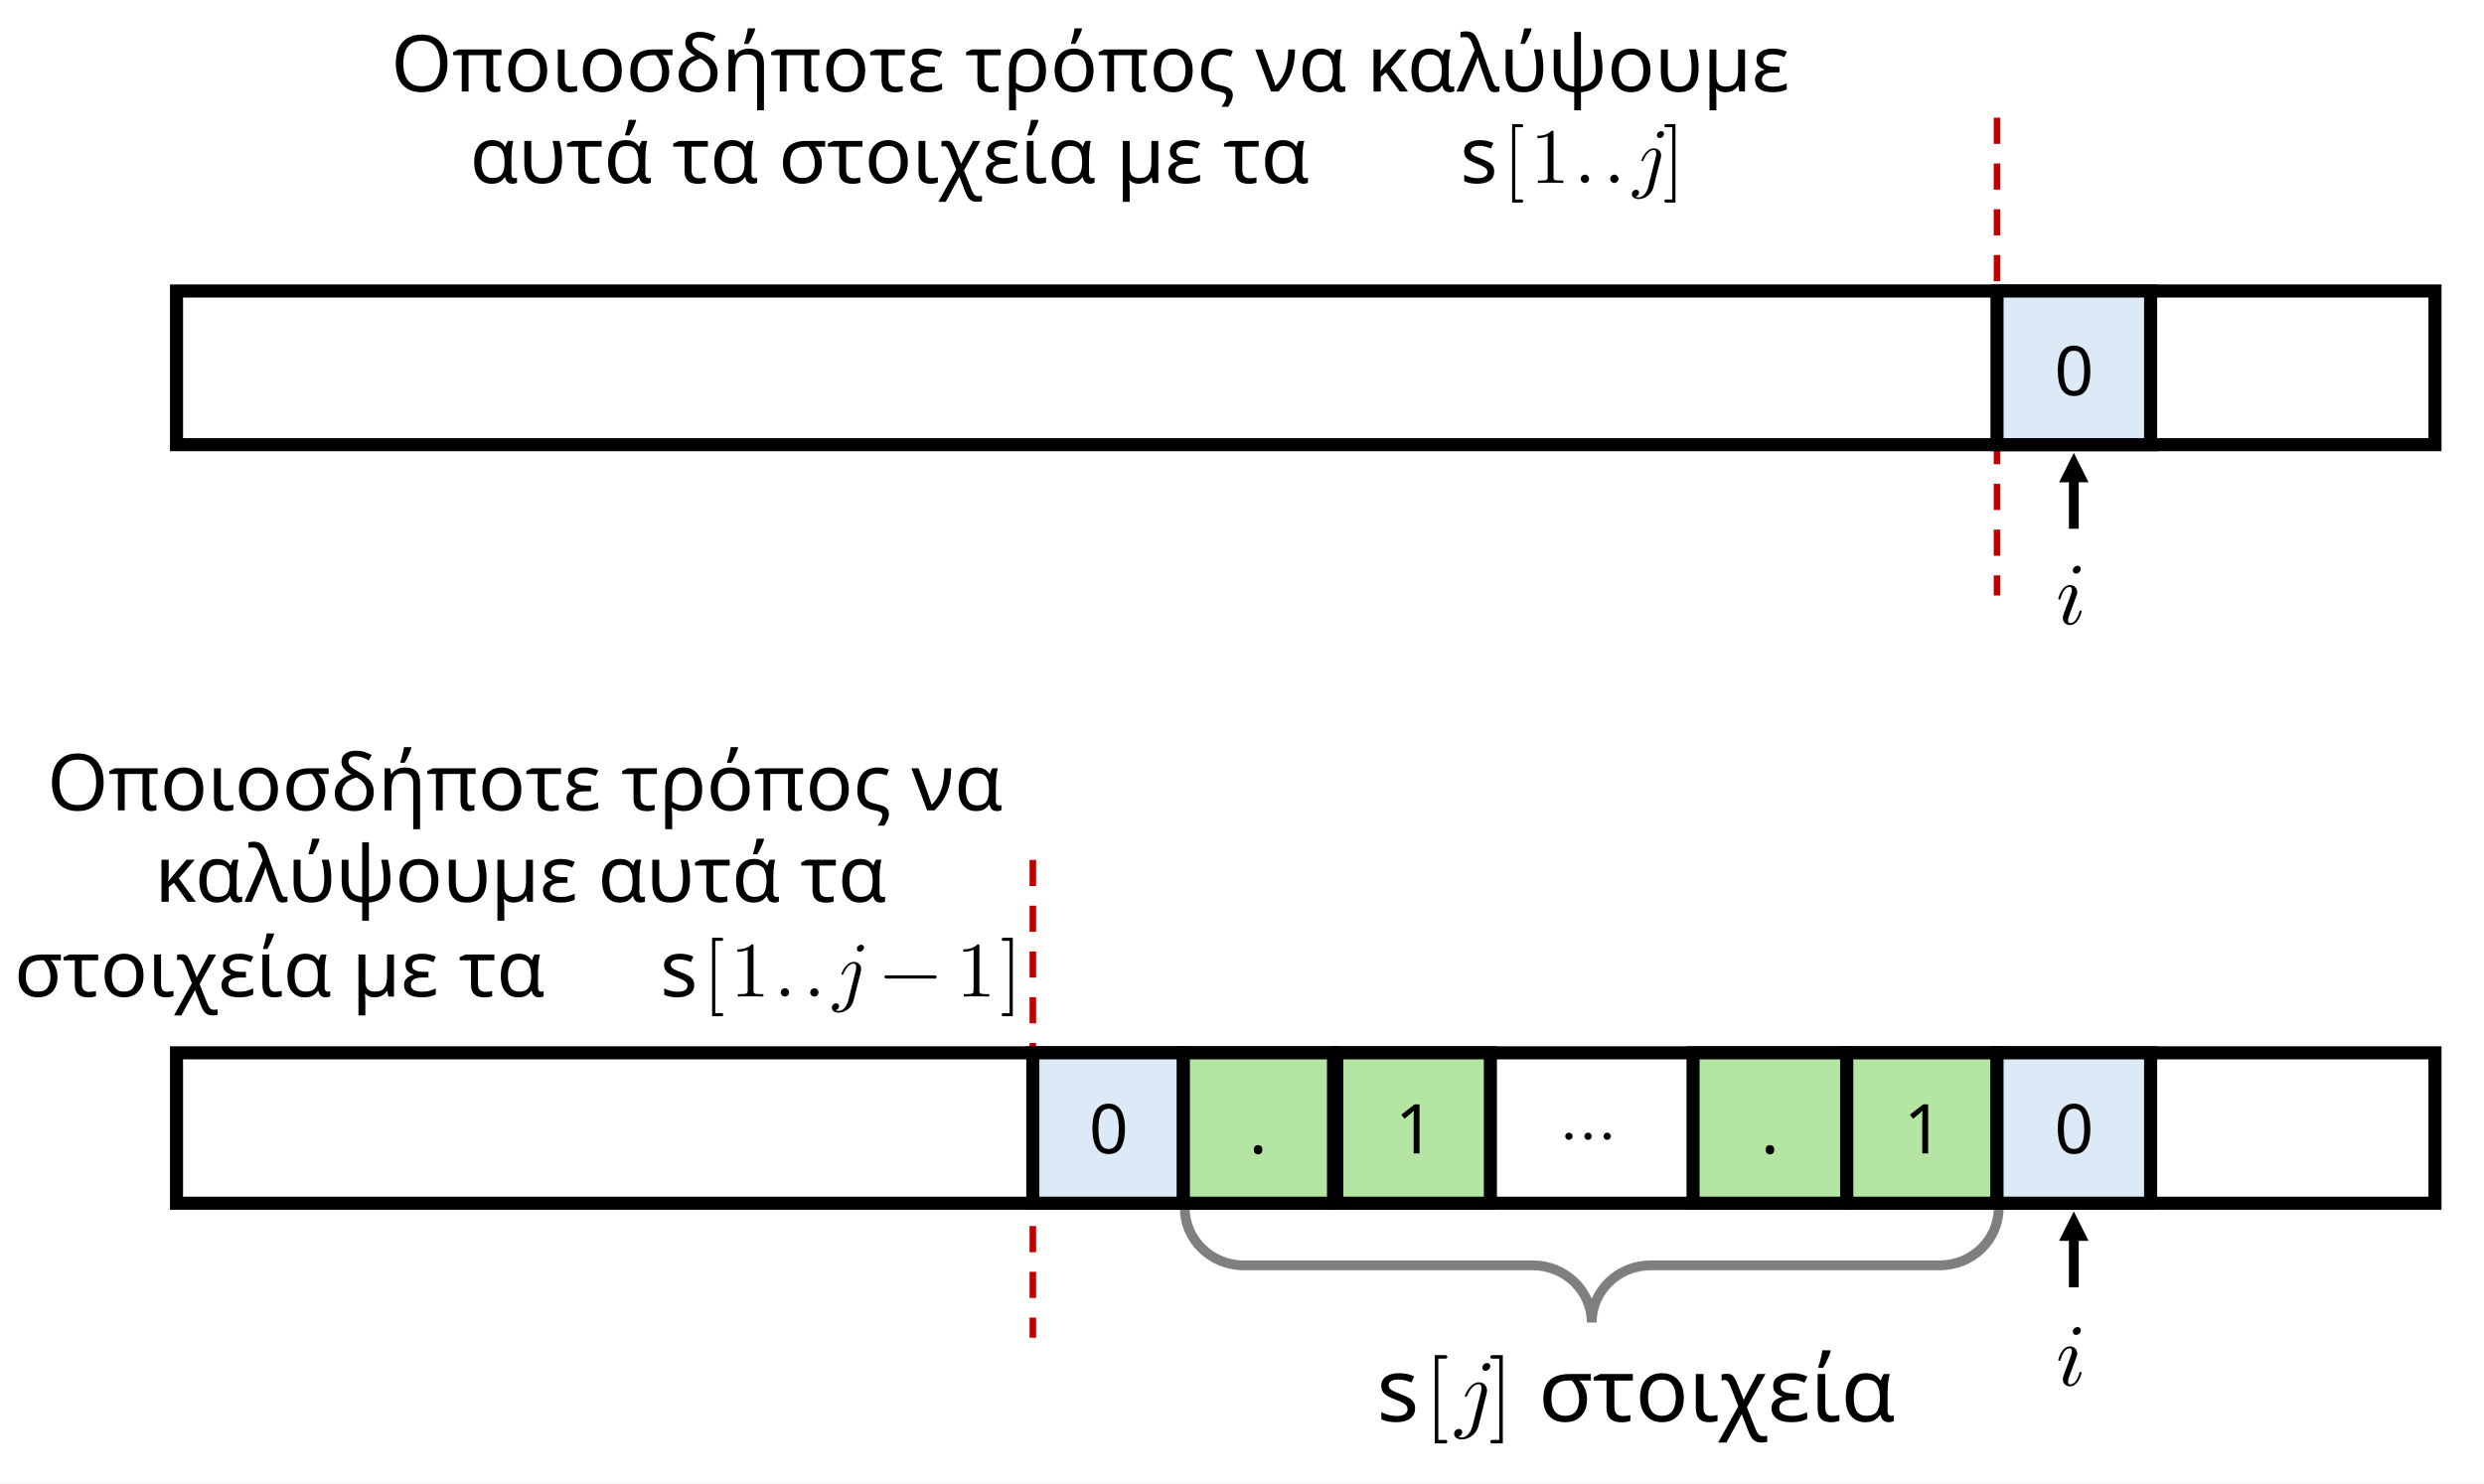
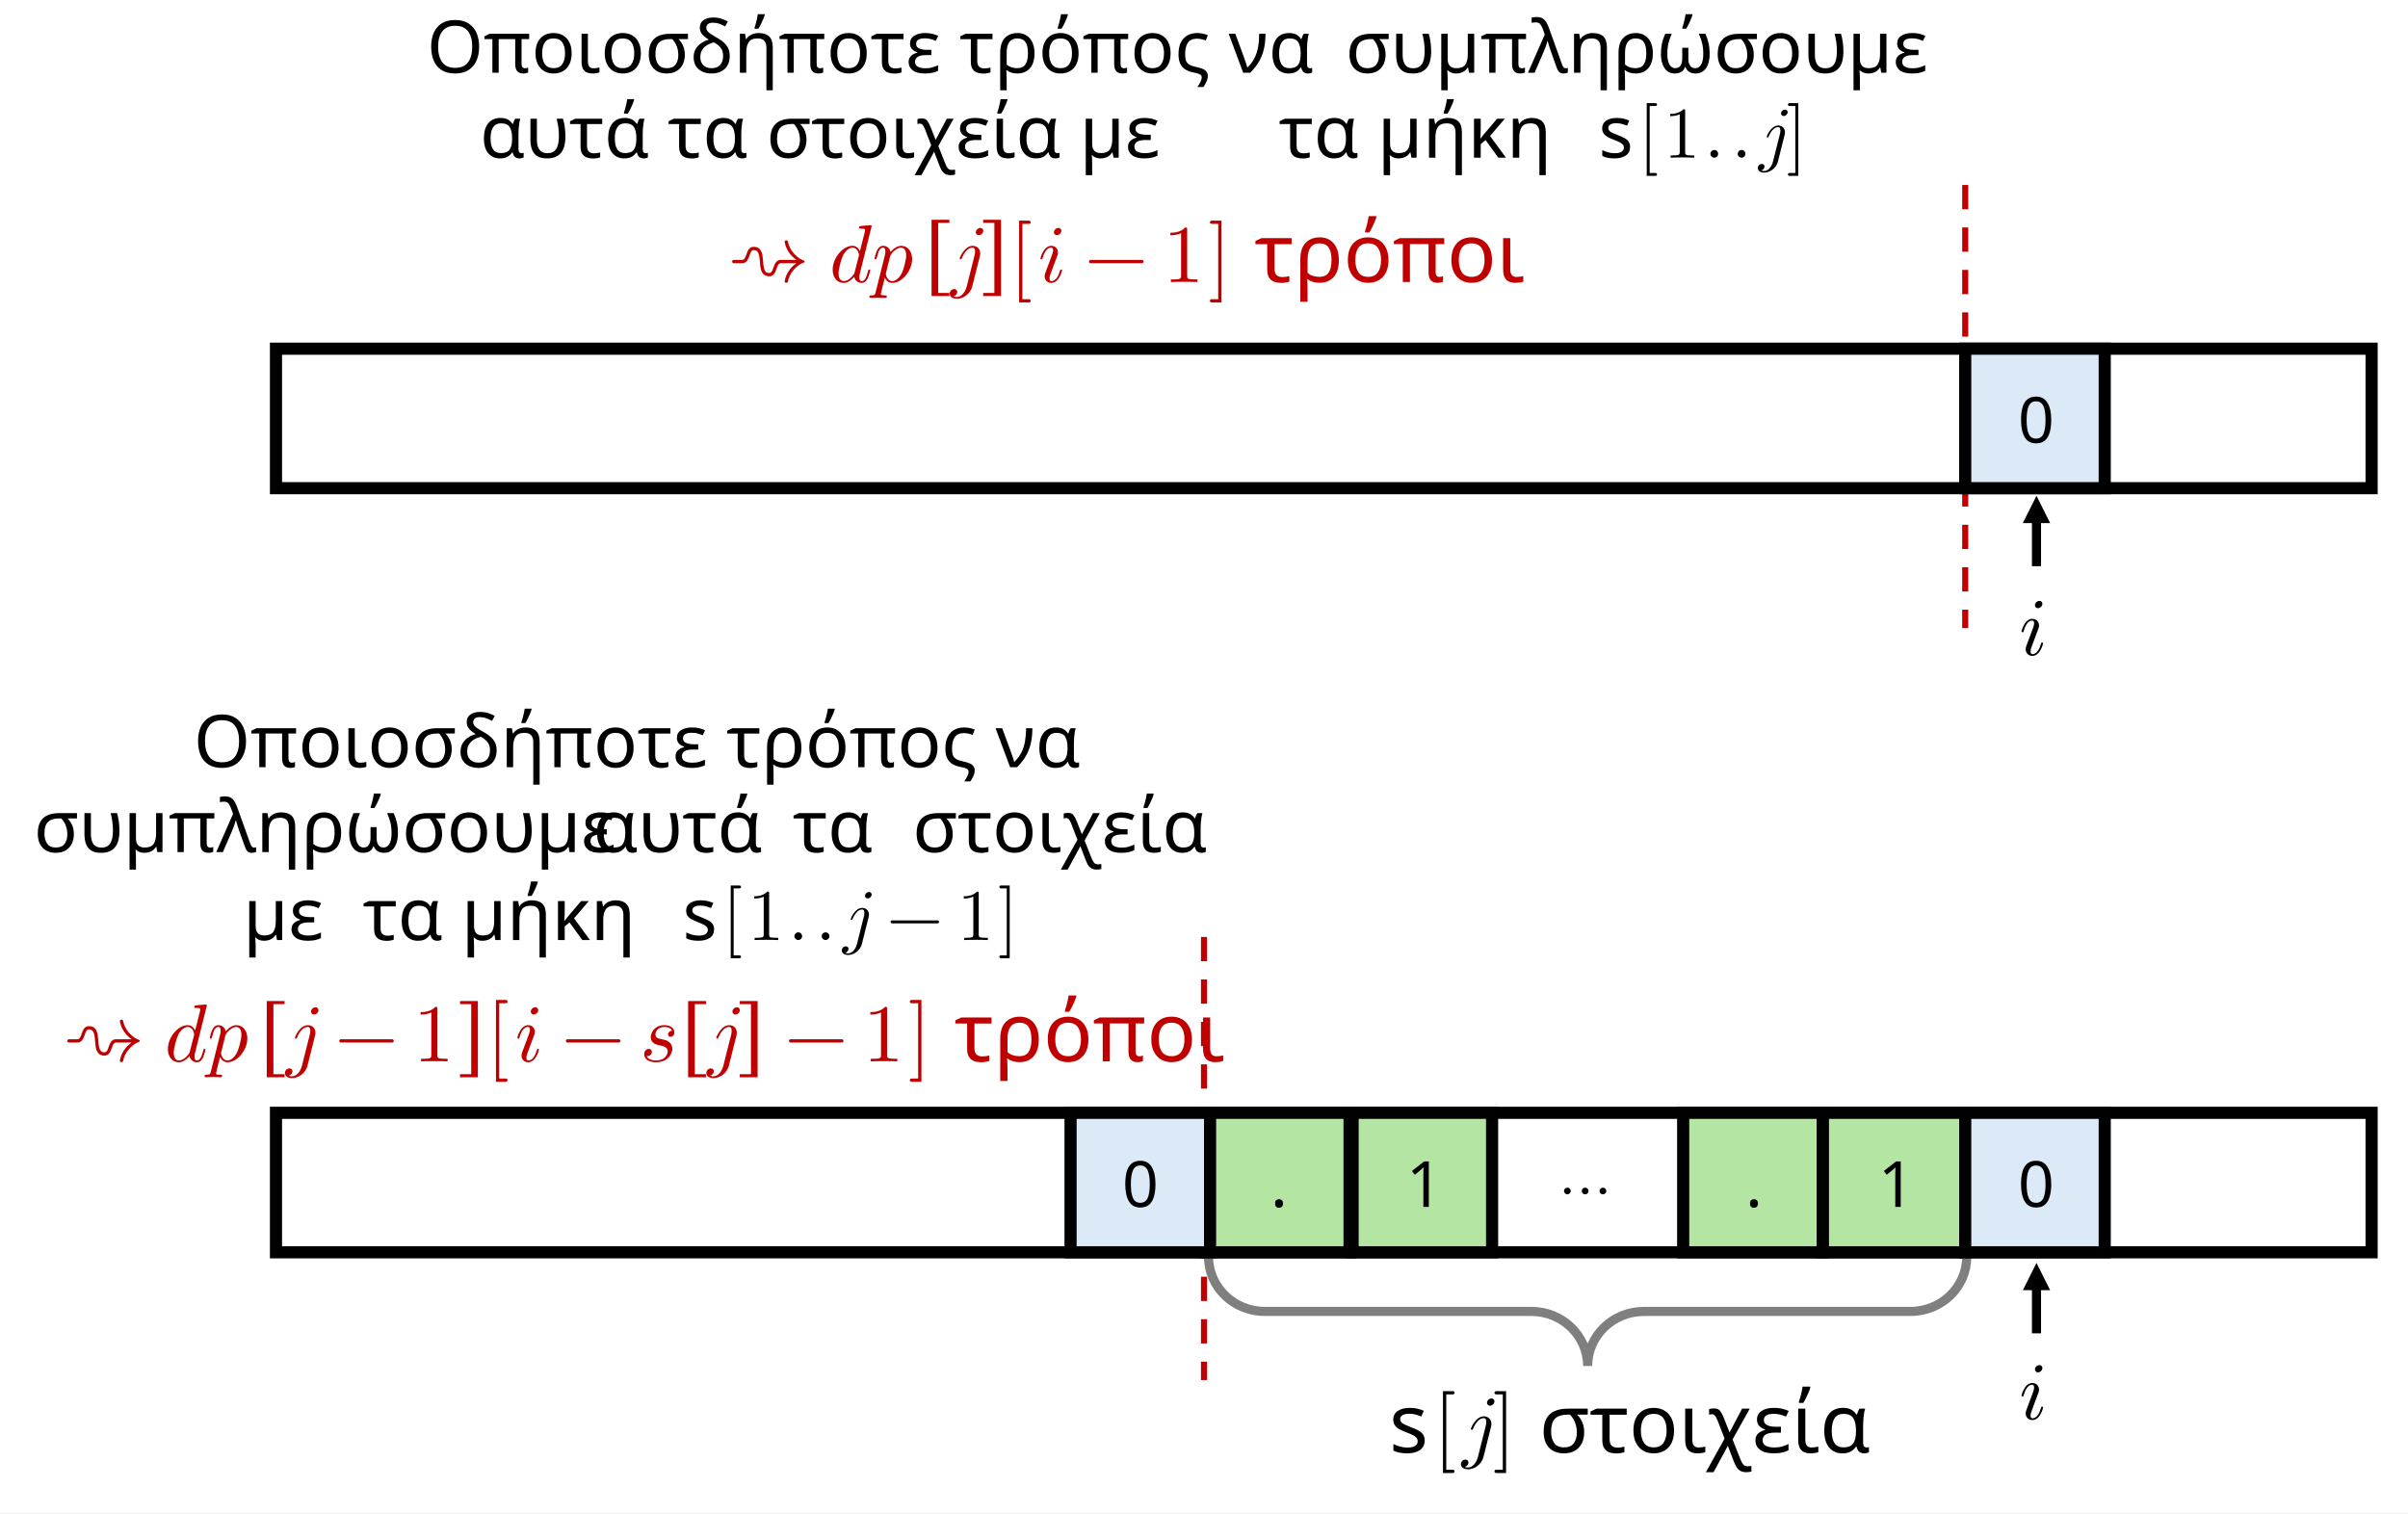
- <svg xmlns="http://www.w3.org/2000/svg" width="760" height="454" overflow="hidden">
-   <defs>
-     <clipPath id="clip0">
-       <rect x="0" y="0" width="760" height="454" />
-     </clipPath>
-   </defs>
-   <g clip-path="url(#clip0)">
-     <rect x="0" y="0" width="760" height="454.301" fill="#FFFFFF" />
-     <path d="M316 263.174 316 409.415" stroke="#C00000" stroke-width="2.001" stroke-miterlimit="8" stroke-dasharray="8.004 6.003" fill="none" fill-rule="evenodd" />
-     <rect x="54" y="322.214" width="691" height="46.031" stroke="#000000" stroke-width="4.002" stroke-miterlimit="8" fill="#FFFFFF" />
-     <path d="M611.5 369.745C611.5 379.417 603.428 387.257 593.47 387.257L505.03 387.257C495.072 387.257 487 395.097 487 404.768 487 395.097 478.928 387.257 468.97 387.257L380.53 387.257C370.572 387.257 362.5 379.417 362.5 369.745" stroke="#7F7F7F" stroke-width="3.003" stroke-miterlimit="8" fill="none" fill-rule="evenodd" />
-     <rect x="565" y="322.214" width="46" height="46.031" stroke="#000000" stroke-width="4.002" stroke-miterlimit="8" fill="#B4E5A2" />
-     <text font-family="Consolas,Consolas_MSFontService,sans-serif" font-weight="400" font-size="27" transform="matrix(1 0 0 1.00066 421.238 435)">s</text>
-     <text font-family="Cambria Math,Cambria Math_MSFontService,sans-serif" font-weight="400" font-size="27" transform="matrix(1 0 0 1.00066 435.911 435)">[</text>
-     <text font-family="Cambria Math,Cambria Math_MSFontService,sans-serif" font-weight="400" font-size="27" transform="matrix(1 0 0 1.00066 445.248 435)">𝑗</text>
-     <text font-family="Cambria Math,Cambria Math_MSFontService,sans-serif" font-weight="400" font-size="27" transform="matrix(1 0 0 1.00066 455.373 435)">]</text>
-     <text font-family="Calibri,Calibri_MSFontService,sans-serif" font-weight="400" font-size="27" transform="matrix(1 0 0 1.00066 470.713 435)">στοιχεία</text>
-     <text font-family="Calibri,Calibri_MSFontService,sans-serif" font-weight="400" font-size="21" transform="matrix(1 0 0 1.00066 582.48 353)">1</text>
-     <rect x="611" y="322.214" width="47" height="46.031" stroke="#000000" stroke-width="4.002" stroke-miterlimit="8" fill="#DCEAF7" />
-     <text font-family="Consolas,Consolas_MSFontService,sans-serif" font-weight="400" font-size="21" transform="matrix(1 0 0 1.00066 628.572 353)">0</text>
-     <rect x="518" y="322.214" width="47" height="46.031" stroke="#000000" stroke-width="4.002" stroke-miterlimit="8" fill="#B4E5A2" />
-     <text font-family="Calibri,Calibri_MSFontService,sans-serif" font-weight="400" font-size="21" transform="matrix(1 0 0 1.00066 538.723 353)">.</text>
-     <text font-family="Cambria Math,Cambria Math_MSFontService,sans-serif" font-weight="400" font-size="21" transform="matrix(1 0 0 1.00066 477.726 353)">⋯</text>
-     <text font-family="Cambria Math,Cambria Math_MSFontService,sans-serif" font-weight="400" font-size="27" transform="matrix(1 0 0 1.00066 628.97 424)">𝑖</text>
-     <path d="M1.501-6.78834e-06 1.501 15.716-1.501 15.716-1.501 6.78834e-06ZM4.502 14.215 0 23.219-4.502 14.215Z" transform="matrix(1 0 0 -1.00066 634.5 393.98)" />
-     <rect x="409" y="322.214" width="47" height="46.031" stroke="#000000" stroke-width="4.002" stroke-miterlimit="8" fill="#B4E5A2" />
-     <text font-family="Calibri,Calibri_MSFontService,sans-serif" font-weight="400" font-size="21" transform="matrix(1 0 0 1.00066 426.868 353)">1</text>
-     <rect x="362" y="322.214" width="46" height="46.031" stroke="#000000" stroke-width="4.002" stroke-miterlimit="8" fill="#B4E5A2" />
-     <text font-family="Calibri,Calibri_MSFontService,sans-serif" font-weight="400" font-size="21" transform="matrix(1 0 0 1.00066 382.12 353)">.</text>
-     <rect x="316" y="322.214" width="46" height="46.031" stroke="#000000" stroke-width="4.002" stroke-miterlimit="8" fill="#DCEAF7" />
-     <text font-family="Consolas,Consolas_MSFontService,sans-serif" font-weight="400" font-size="21" transform="matrix(1 0 0 1.00066 333.202 353)">0</text>
-     <text font-family="Consolas,Consolas_MSFontService,sans-serif" font-weight="400" font-size="24" transform="matrix(1 0 0 1.00066 14.4277 248)">Οποιοσδήποτε τρόπος να</text>
-     <text font-family="Consolas,Consolas_MSFontService,sans-serif" font-weight="400" font-size="24" transform="matrix(1 0 0 1.00066 47.3555 276)">καλύψουμε αυτά τα</text>
-     <text font-family="Consolas,Consolas_MSFontService,sans-serif" font-weight="400" font-size="24" transform="matrix(1 0 0 1.00066 4.38334 305)">στοιχεία με τα</text>
-     <text font-family="Consolas,Consolas_MSFontService,sans-serif" font-weight="400" font-size="24" transform="matrix(1 0 0 1.00066 201.97 305)">s</text>
-     <text font-family="Cambria Math,Cambria Math_MSFontService,sans-serif" font-weight="400" font-size="24" transform="matrix(1 0 0 1.00066 215.142 305)">[</text>
-     <text font-family="Cambria Math,Cambria Math_MSFontService,sans-serif" font-weight="400" font-size="24" transform="matrix(1 0 0 1.00066 223.479 305)">1</text>
-     <text font-family="Cambria Math,Cambria Math_MSFontService,sans-serif" font-weight="400" font-size="24" transform="matrix(1 0 0 1.00066 236.819 305)">.</text>
-     <text font-family="Cambria Math,Cambria Math_MSFontService,sans-serif" font-weight="400" font-size="24" transform="matrix(1 0 0 1.00066 245.823 305)">.</text>
-     <text font-family="Cambria Math,Cambria Math_MSFontService,sans-serif" font-weight="400" font-size="24" transform="matrix(1 0 0 1.00066 254.827 305)">𝑗</text>
-     <text font-family="Cambria Math,Cambria Math_MSFontService,sans-serif" font-weight="400" font-size="24" transform="matrix(1 0 0 1.00066 269.246 305)">−</text>
-     <text font-family="Cambria Math,Cambria Math_MSFontService,sans-serif" font-weight="400" font-size="24" transform="matrix(1 0 0 1.00066 292.59 305)">1</text>
-     <text font-family="Cambria Math,Cambria Math_MSFontService,sans-serif" font-weight="400" font-size="24" transform="matrix(1 0 0 1.00066 305.929 305)">]</text>
-     <path d="M611 36.024 611 182.264" stroke="#C00000" stroke-width="2.001" stroke-miterlimit="8" stroke-dasharray="8.004 6.003" fill="none" fill-rule="evenodd" />
-     <rect x="54" y="89.059" width="691" height="47.031" stroke="#000000" stroke-width="4.002" stroke-miterlimit="8" fill="#FFFFFF" />
-     <rect x="611" y="89.059" width="47" height="47.031" stroke="#000000" stroke-width="4.002" stroke-miterlimit="8" fill="#DCEAF7" />
-     <text font-family="Consolas,Consolas_MSFontService,sans-serif" font-weight="400" font-size="21" transform="matrix(1 0 0 1.00066 628.572 121)">0</text>
-     <text font-family="Cambria Math,Cambria Math_MSFontService,sans-serif" font-weight="400" font-size="27" transform="matrix(1 0 0 1.00066 628.97 191)">𝑖</text>
-     <path d="M1.501-6.78834e-06 1.501 15.716-1.501 15.716-1.501 6.78834e-06ZM4.502 14.215 0 23.219-4.502 14.215Z" transform="matrix(1 0 0 -1.00066 634.5 161.826)" />
-     <text font-family="Consolas,Consolas_MSFontService,sans-serif" font-weight="400" font-size="24" transform="matrix(1 0 0 1.00066 119.635 28)">Οποιοσδήποτε τρόπος να καλύψουμε</text>
-     <text font-family="Consolas,Consolas_MSFontService,sans-serif" font-weight="400" font-size="24" transform="matrix(1 0 0 1.00066 143.773 56)">αυτά τα στοιχεία με τα</text>
-     <text font-family="Consolas,Consolas_MSFontService,sans-serif" font-weight="400" font-size="24" transform="matrix(1 0 0 1.00066 446.739 56)">s</text>
-     <text font-family="Cambria Math,Cambria Math_MSFontService,sans-serif" font-weight="400" font-size="24" transform="matrix(1 0 0 1.00066 459.911 56)">[</text>
-     <text font-family="Cambria Math,Cambria Math_MSFontService,sans-serif" font-weight="400" font-size="24" transform="matrix(1 0 0 1.00066 468.248 56)">1</text>
-     <text font-family="Cambria Math,Cambria Math_MSFontService,sans-serif" font-weight="400" font-size="24" transform="matrix(1 0 0 1.00066 481.587 56)">.</text>
-     <text font-family="Cambria Math,Cambria Math_MSFontService,sans-serif" font-weight="400" font-size="24" transform="matrix(1 0 0 1.00066 490.591 56)">.</text>
-     <text font-family="Cambria Math,Cambria Math_MSFontService,sans-serif" font-weight="400" font-size="24" transform="matrix(1 0 0 1.00066 499.595 56)">𝑗</text>
-     <text font-family="Cambria Math,Cambria Math_MSFontService,sans-serif" font-weight="400" font-size="24" transform="matrix(1 0 0 1.00066 508.679 56)">]</text>
+ <svg xmlns="http://www.w3.org/2000/svg" width="794" height="499" overflow="hidden">
+   <g>
+     <rect x="0" y="0" width="794" height="498.957" fill="#FFFFFF" />
+     <path d="M397 308.973 397 455.101" stroke="#C00000" stroke-width="2.001" stroke-miterlimit="8" stroke-dasharray="8.003 6.003" fill="none" fill-rule="evenodd" />
+     <rect x="91" y="366.968" width="691" height="45.996" stroke="#000000" stroke-width="4.002" stroke-miterlimit="8" fill="#FFFFFF" />
+     <path d="M648.5 414.464C648.5 424.405 640.197 432.463 629.955 432.463L542.045 432.463C531.803 432.463 523.5 440.521 523.5 450.462 523.5 440.521 515.197 432.463 504.955 432.463L417.045 432.463C406.803 432.463 398.5 424.405 398.5 414.464" stroke="#7F7F7F" stroke-width="3.001" stroke-miterlimit="8" fill="none" fill-rule="evenodd" />
+     <rect x="601" y="366.968" width="47" height="45.996" stroke="#000000" stroke-width="4.002" stroke-miterlimit="8" fill="#B4E5A2" />
+     <text font-family="Consolas,Consolas_MSFontService,sans-serif" font-weight="400" font-size="27" transform="matrix(1 0 0 0.999914 458.045 479)">s</text>
+     <text font-family="Cambria Math,Cambria Math_MSFontService,sans-serif" font-weight="400" font-size="27" transform="matrix(1 0 0 0.999914 472.718 479)">[</text>
+     <text font-family="Cambria Math,Cambria Math_MSFontService,sans-serif" font-weight="400" font-size="27" transform="matrix(1 0 0 0.999914 482.056 479)">𝑗</text>
+     <text font-family="Cambria Math,Cambria Math_MSFontService,sans-serif" font-weight="400" font-size="27" transform="matrix(1 0 0 0.999914 492.18 479)">]</text>
+     <text font-family="Calibri,Calibri_MSFontService,sans-serif" font-weight="400" font-size="27" transform="matrix(1 0 0 0.999914 507.52 479)">στοιχεία</text>
+     <text font-family="Calibri,Calibri_MSFontService,sans-serif" font-weight="400" font-size="21" transform="matrix(1 0 0 0.999914 619.284 398)">1</text>
+     <rect x="648" y="366.968" width="46" height="45.996" stroke="#000000" stroke-width="4.002" stroke-miterlimit="8" fill="#DCEAF7" />
+     <text font-family="Consolas,Consolas_MSFontService,sans-serif" font-weight="400" font-size="21" transform="matrix(1 0 0 0.999914 665.375 398)">0</text>
+     <rect x="555" y="366.968" width="46" height="45.996" stroke="#000000" stroke-width="4.002" stroke-miterlimit="8" fill="#B4E5A2" />
+     <text font-family="Calibri,Calibri_MSFontService,sans-serif" font-weight="400" font-size="21" transform="matrix(1 0 0 0.999914 575.528 398)">.</text>
+     <text font-family="Cambria Math,Cambria Math_MSFontService,sans-serif" font-weight="400" font-size="21" transform="matrix(1 0 0 0.999914 514.532 398)">⋯</text>
+     <text font-family="Cambria Math,Cambria Math_MSFontService,sans-serif" font-weight="400" font-size="27" transform="matrix(1 0 0 0.999914 665.773 468)">𝑖</text>
+     <path d="M1.5-6.78763e-06 1.501 15.714-1.5 15.714-1.5 6.78763e-06ZM4.502 14.213 0 23.217-4.501 14.214Z" transform="matrix(1.00009 0 0 -1 671.5 439.681)" />
+     <rect x="446" y="366.968" width="46" height="45.996" stroke="#000000" stroke-width="4.002" stroke-miterlimit="8" fill="#B4E5A2" />
+     <text font-family="Calibri,Calibri_MSFontService,sans-serif" font-weight="400" font-size="21" transform="matrix(1 0 0 0.999914 463.676 398)">1</text>
+     <rect x="398" y="366.968" width="47" height="45.996" stroke="#000000" stroke-width="4.002" stroke-miterlimit="8" fill="#B4E5A2" />
+     <text font-family="Calibri,Calibri_MSFontService,sans-serif" font-weight="400" font-size="21" transform="matrix(1 0 0 0.999914 418.928 398)">.</text>
+     <rect x="353" y="366.968" width="46" height="45.996" stroke="#000000" stroke-width="4.002" stroke-miterlimit="8" fill="#DCEAF7" />
+     <text font-family="Consolas,Consolas_MSFontService,sans-serif" font-weight="400" font-size="21" transform="matrix(1 0 0 0.999914 370.012 398)">0</text>
+     <text font-family="Consolas,Consolas_MSFontService,sans-serif" font-weight="400" font-size="24" transform="matrix(1 0 0 0.999914 63.84 253)">Οποιοσδήποτε τρόπος να</text>
+     <text font-family="Consolas,Consolas_MSFontService,sans-serif" font-weight="400" font-size="24" transform="matrix(1 0 0 0.999914 11.1512 281)">συμπληρώσουμε</text>
+     <text font-family="Consolas,Consolas_MSFontService,sans-serif" font-weight="400" font-size="24" transform="matrix(1 0 0 0.999914 195.562 281)">αυτά</text>
+     <text font-family="Consolas,Consolas_MSFontService,sans-serif" font-weight="400" font-size="24" transform="matrix(1 0 0 0.999914 261.423 281)">τα</text>
+     <text font-family="Consolas,Consolas_MSFontService,sans-serif" font-weight="400" font-size="24" transform="matrix(1 0 0 0.999914 300.94 281)">στοιχεία</text>
+     <text font-family="Consolas,Consolas_MSFontService,sans-serif" font-weight="400" font-size="24" transform="matrix(1 0 0 0.999914 80.1402 310)">με</text>
+     <text font-family="Consolas,Consolas_MSFontService,sans-serif" font-weight="400" font-size="24" transform="matrix(1 0 0 0.999914 119.657 310)">τα μήκη</text>
+     <text font-family="Consolas,Consolas_MSFontService,sans-serif" font-weight="400" font-size="24" transform="matrix(1 0 0 0.999914 225.034 310)">s</text>
+     <text font-family="Cambria Math,Cambria Math_MSFontService,sans-serif" font-weight="400" font-size="24" transform="matrix(1 0 0 0.999914 238.207 310)">[</text>
+     <text font-family="Cambria Math,Cambria Math_MSFontService,sans-serif" font-weight="400" font-size="24" transform="matrix(1 0 0 0.999914 246.543 310)">1</text>
+     <text font-family="Cambria Math,Cambria Math_MSFontService,sans-serif" font-weight="400" font-size="24" transform="matrix(1 0 0 0.999914 259.882 310)">.</text>
+     <text font-family="Cambria Math,Cambria Math_MSFontService,sans-serif" font-weight="400" font-size="24" transform="matrix(1 0 0 0.999914 268.886 310)">.</text>
+     <text font-family="Cambria Math,Cambria Math_MSFontService,sans-serif" font-weight="400" font-size="24" transform="matrix(1 0 0 0.999914 277.89 310)">𝑗</text>
+     <text font-family="Cambria Math,Cambria Math_MSFontService,sans-serif" font-weight="400" font-size="24" transform="matrix(1 0 0 0.999914 292.309 310)">−</text>
+     <text font-family="Cambria Math,Cambria Math_MSFontService,sans-serif" font-weight="400" font-size="24" transform="matrix(1 0 0 0.999914 315.652 310)">1</text>
+     <text font-family="Cambria Math,Cambria Math_MSFontService,sans-serif" font-weight="400" font-size="24" transform="matrix(1 0 0 0.999914 328.991 310)">]</text>
+     <path d="M648 60.995 648 207.123" stroke="#C00000" stroke-width="2.001" stroke-miterlimit="8" stroke-dasharray="8.003 6.003" fill="none" fill-rule="evenodd" />
+     <rect x="91" y="114.99" width="691" height="45.996" stroke="#000000" stroke-width="4.002" stroke-miterlimit="8" fill="#FFFFFF" />
+     <rect x="648" y="114.99" width="46" height="45.996" stroke="#000000" stroke-width="4.002" stroke-miterlimit="8" fill="#DCEAF7" />
+     <text font-family="Consolas,Consolas_MSFontService,sans-serif" font-weight="400" font-size="21" transform="matrix(1 0 0 0.999914 665.375 146)">0</text>
+     <text font-family="Cambria Math,Cambria Math_MSFontService,sans-serif" font-weight="400" font-size="27" transform="matrix(1 0 0 0.999914 665.773 216)">𝑖</text>
+     <path d="M1.5-6.78763e-06 1.501 15.714-1.5 15.714-1.5 6.78763e-06ZM4.502 14.213 0 23.217-4.501 14.214Z" transform="matrix(1.00009 0 0 -1 671.5 186.703)" />
+     <text font-family="Consolas,Consolas_MSFontService,sans-serif" font-weight="400" font-size="24" transform="matrix(1 0 0 0.999914 140.708 24)">Οποιοσδήποτε τρόπος να</text>
+     <text font-family="Consolas,Consolas_MSFontService,sans-serif" font-weight="400" font-size="24" transform="matrix(1 0 0 0.999914 443.668 24)">συμπληρώσουμε</text>
+     <text font-family="Consolas,Consolas_MSFontService,sans-serif" font-weight="400" font-size="24" transform="matrix(1 0 0 0.999914 158.255 52)">αυτά τα στοιχεία με</text>
+     <text font-family="Consolas,Consolas_MSFontService,sans-serif" font-weight="400" font-size="24" transform="matrix(1 0 0 0.999914 421.699 52)">τα μήκη</text>
+     <text font-family="Consolas,Consolas_MSFontService,sans-serif" font-weight="400" font-size="24" transform="matrix(1 0 0 0.999914 527.077 52)">s</text>
+     <text font-family="Cambria Math,Cambria Math_MSFontService,sans-serif" font-weight="400" font-size="24" transform="matrix(1 0 0 0.999914 540.249 52)">[</text>
+     <text font-family="Cambria Math,Cambria Math_MSFontService,sans-serif" font-weight="400" font-size="24" transform="matrix(1 0 0 0.999914 548.586 52)">1</text>
+     <text font-family="Cambria Math,Cambria Math_MSFontService,sans-serif" font-weight="400" font-size="24" transform="matrix(1 0 0 0.999914 561.924 52)">.</text>
+     <text font-family="Cambria Math,Cambria Math_MSFontService,sans-serif" font-weight="400" font-size="24" transform="matrix(1 0 0 0.999914 570.928 52)">.</text>
+     <text font-family="Cambria Math,Cambria Math_MSFontService,sans-serif" font-weight="400" font-size="24" transform="matrix(1 0 0 0.999914 579.932 52)">𝑗</text>
+     <text font-family="Cambria Math,Cambria Math_MSFontService,sans-serif" font-weight="400" font-size="24" transform="matrix(1 0 0 0.999914 589.016 52)">]</text>
+     <text fill="#C00000" font-family="Cambria Math,Cambria Math_MSFontService,sans-serif" font-weight="400" font-size="27" transform="matrix(1 0 0 0.999914 239.897 93)">⇝</text>
+     <text fill="#C00000" font-family="Cambria Math,Cambria Math_MSFontService,sans-serif" font-weight="400" font-size="27" transform="matrix(1 0 0 0.999914 273.485 93)">𝑑𝑝</text>
+     <path d="M101.481 4.738 107.36 4.738 107.36 29.877 101.481 29.877 101.481 28.862 105.172 28.862 105.172 5.753 101.481 5.753ZM84.46 4.738 90.339 4.738 90.339 5.753 86.648 5.753 86.648 28.862 90.339 28.862 90.339 29.877 84.46 29.877Z" fill="#C00000" fill-rule="evenodd" transform="matrix(1.00009 0 0 1 222.697 67.7416)" />
+     <text fill="#C00000" font-family="Cambria Math,Cambria Math_MSFontService,sans-serif" font-weight="400" font-size="27" transform="matrix(1 0 0 0.999914 313.495 93)">𝑗</text>
+     <text fill="#C00000" font-family="Cambria Math,Cambria Math_MSFontService,sans-serif" font-weight="400" font-size="27" transform="matrix(1 0 0 0.999914 332.956 93)">[</text>
+     <text fill="#C00000" font-family="Cambria Math,Cambria Math_MSFontService,sans-serif" font-weight="400" font-size="27" transform="matrix(1 0 0 0.999914 342.294 93)">𝑖</text>
+     <text fill="#C00000" font-family="Cambria Math,Cambria Math_MSFontService,sans-serif" font-weight="400" font-size="27" transform="matrix(1 0 0 0.999914 357.573 93)">−</text>
+     <text fill="#C00000" font-family="Cambria Math,Cambria Math_MSFontService,sans-serif" font-weight="400" font-size="27" transform="matrix(1 0 0 0.999914 383.511 93)">1</text>
+     <text fill="#C00000" font-family="Cambria Math,Cambria Math_MSFontService,sans-serif" font-weight="400" font-size="27" transform="matrix(1 0 0 0.999914 398.35 93)">]</text>
+     <text fill="#C00000" font-family="Calibri,Calibri_MSFontService,sans-serif" font-weight="400" font-size="27" transform="matrix(1 0 0 0.999914 413.69 93)">τρόποι</text>
+     <text fill="#C00000" font-family="Cambria Math,Cambria Math_MSFontService,sans-serif" font-weight="400" font-size="27" transform="matrix(1 0 0 0.999914 20.6938 350)">⇝</text>
+     <text fill="#C00000" font-family="Cambria Math,Cambria Math_MSFontService,sans-serif" font-weight="400" font-size="27" transform="matrix(1 0 0 0.999914 54.2812 350)">𝑑𝑝</text>
+     <path d="M151.831 4.738 157.71 4.738 157.71 29.877 151.831 29.877 151.831 28.862 155.522 28.862 155.522 5.753 151.831 5.753ZM88.107 4.738 93.987 4.738 93.987 5.753 90.296 5.753 90.296 28.862 93.987 28.862 93.987 29.877 88.107 29.877Z" fill="#C00000" fill-rule="evenodd" transform="matrix(1.00009 0 0 1 -0.154973 325.374)" />
+     <text fill="#C00000" font-family="Cambria Math,Cambria Math_MSFontService,sans-serif" font-weight="400" font-size="27" transform="matrix(1 0 0 0.999914 94.2913 350)">𝑗</text>
+     <text fill="#C00000" font-family="Cambria Math,Cambria Math_MSFontService,sans-serif" font-weight="400" font-size="27" transform="matrix(1 0 0 0.999914 110.345 350)">−</text>
+     <text fill="#C00000" font-family="Cambria Math,Cambria Math_MSFontService,sans-serif" font-weight="400" font-size="27" transform="matrix(1 0 0 0.999914 136.282 350)">1</text>
+     <text fill="#C00000" font-family="Cambria Math,Cambria Math_MSFontService,sans-serif" font-weight="400" font-size="27" transform="matrix(1 0 0 0.999914 160.459 350)">[</text>
+     <text fill="#C00000" font-family="Cambria Math,Cambria Math_MSFontService,sans-serif" font-weight="400" font-size="27" transform="matrix(1 0 0 0.999914 169.796 350)">𝑖</text>
+     <text fill="#C00000" font-family="Cambria Math,Cambria Math_MSFontService,sans-serif" font-weight="400" font-size="27" transform="matrix(1 0 0 0.999914 185.076 350)">−</text>
+     <text fill="#C00000" font-family="Cambria Math,Cambria Math_MSFontService,sans-serif" font-weight="400" font-size="27" transform="matrix(1 0 0 0.999914 211.014 350)">𝑠</text>
+     <path d="M244.062 4.738 249.941 4.738 249.941 29.877 244.062 29.877 244.062 28.862 247.753 28.862 247.753 5.753 244.062 5.753ZM227.04 4.738 232.92 4.738 232.92 5.753 229.229 5.753 229.229 28.862 232.92 28.862 232.92 29.877 227.04 29.877Z" fill="#C00000" fill-rule="evenodd" transform="matrix(1.00009 0 0 1 -0.154973 325.374)" />
+     <text fill="#C00000" font-family="Cambria Math,Cambria Math_MSFontService,sans-serif" font-weight="400" font-size="27" transform="matrix(1 0 0 0.999914 233.236 350)">𝑗</text>
+     <text fill="#C00000" font-family="Cambria Math,Cambria Math_MSFontService,sans-serif" font-weight="400" font-size="27" transform="matrix(1 0 0 0.999914 258.627 350)">−</text>
+     <text fill="#C00000" font-family="Cambria Math,Cambria Math_MSFontService,sans-serif" font-weight="400" font-size="27" transform="matrix(1 0 0 0.999914 284.565 350)">1</text>
+     <text fill="#C00000" font-family="Cambria Math,Cambria Math_MSFontService,sans-serif" font-weight="400" font-size="27" transform="matrix(1 0 0 0.999914 299.404 350)">]</text>
+     <text fill="#C00000" font-family="Calibri,Calibri_MSFontService,sans-serif" font-weight="400" font-size="27" transform="matrix(1 0 0 0.999914 314.744 350)">τρόποι</text>
  </g>
</svg>
